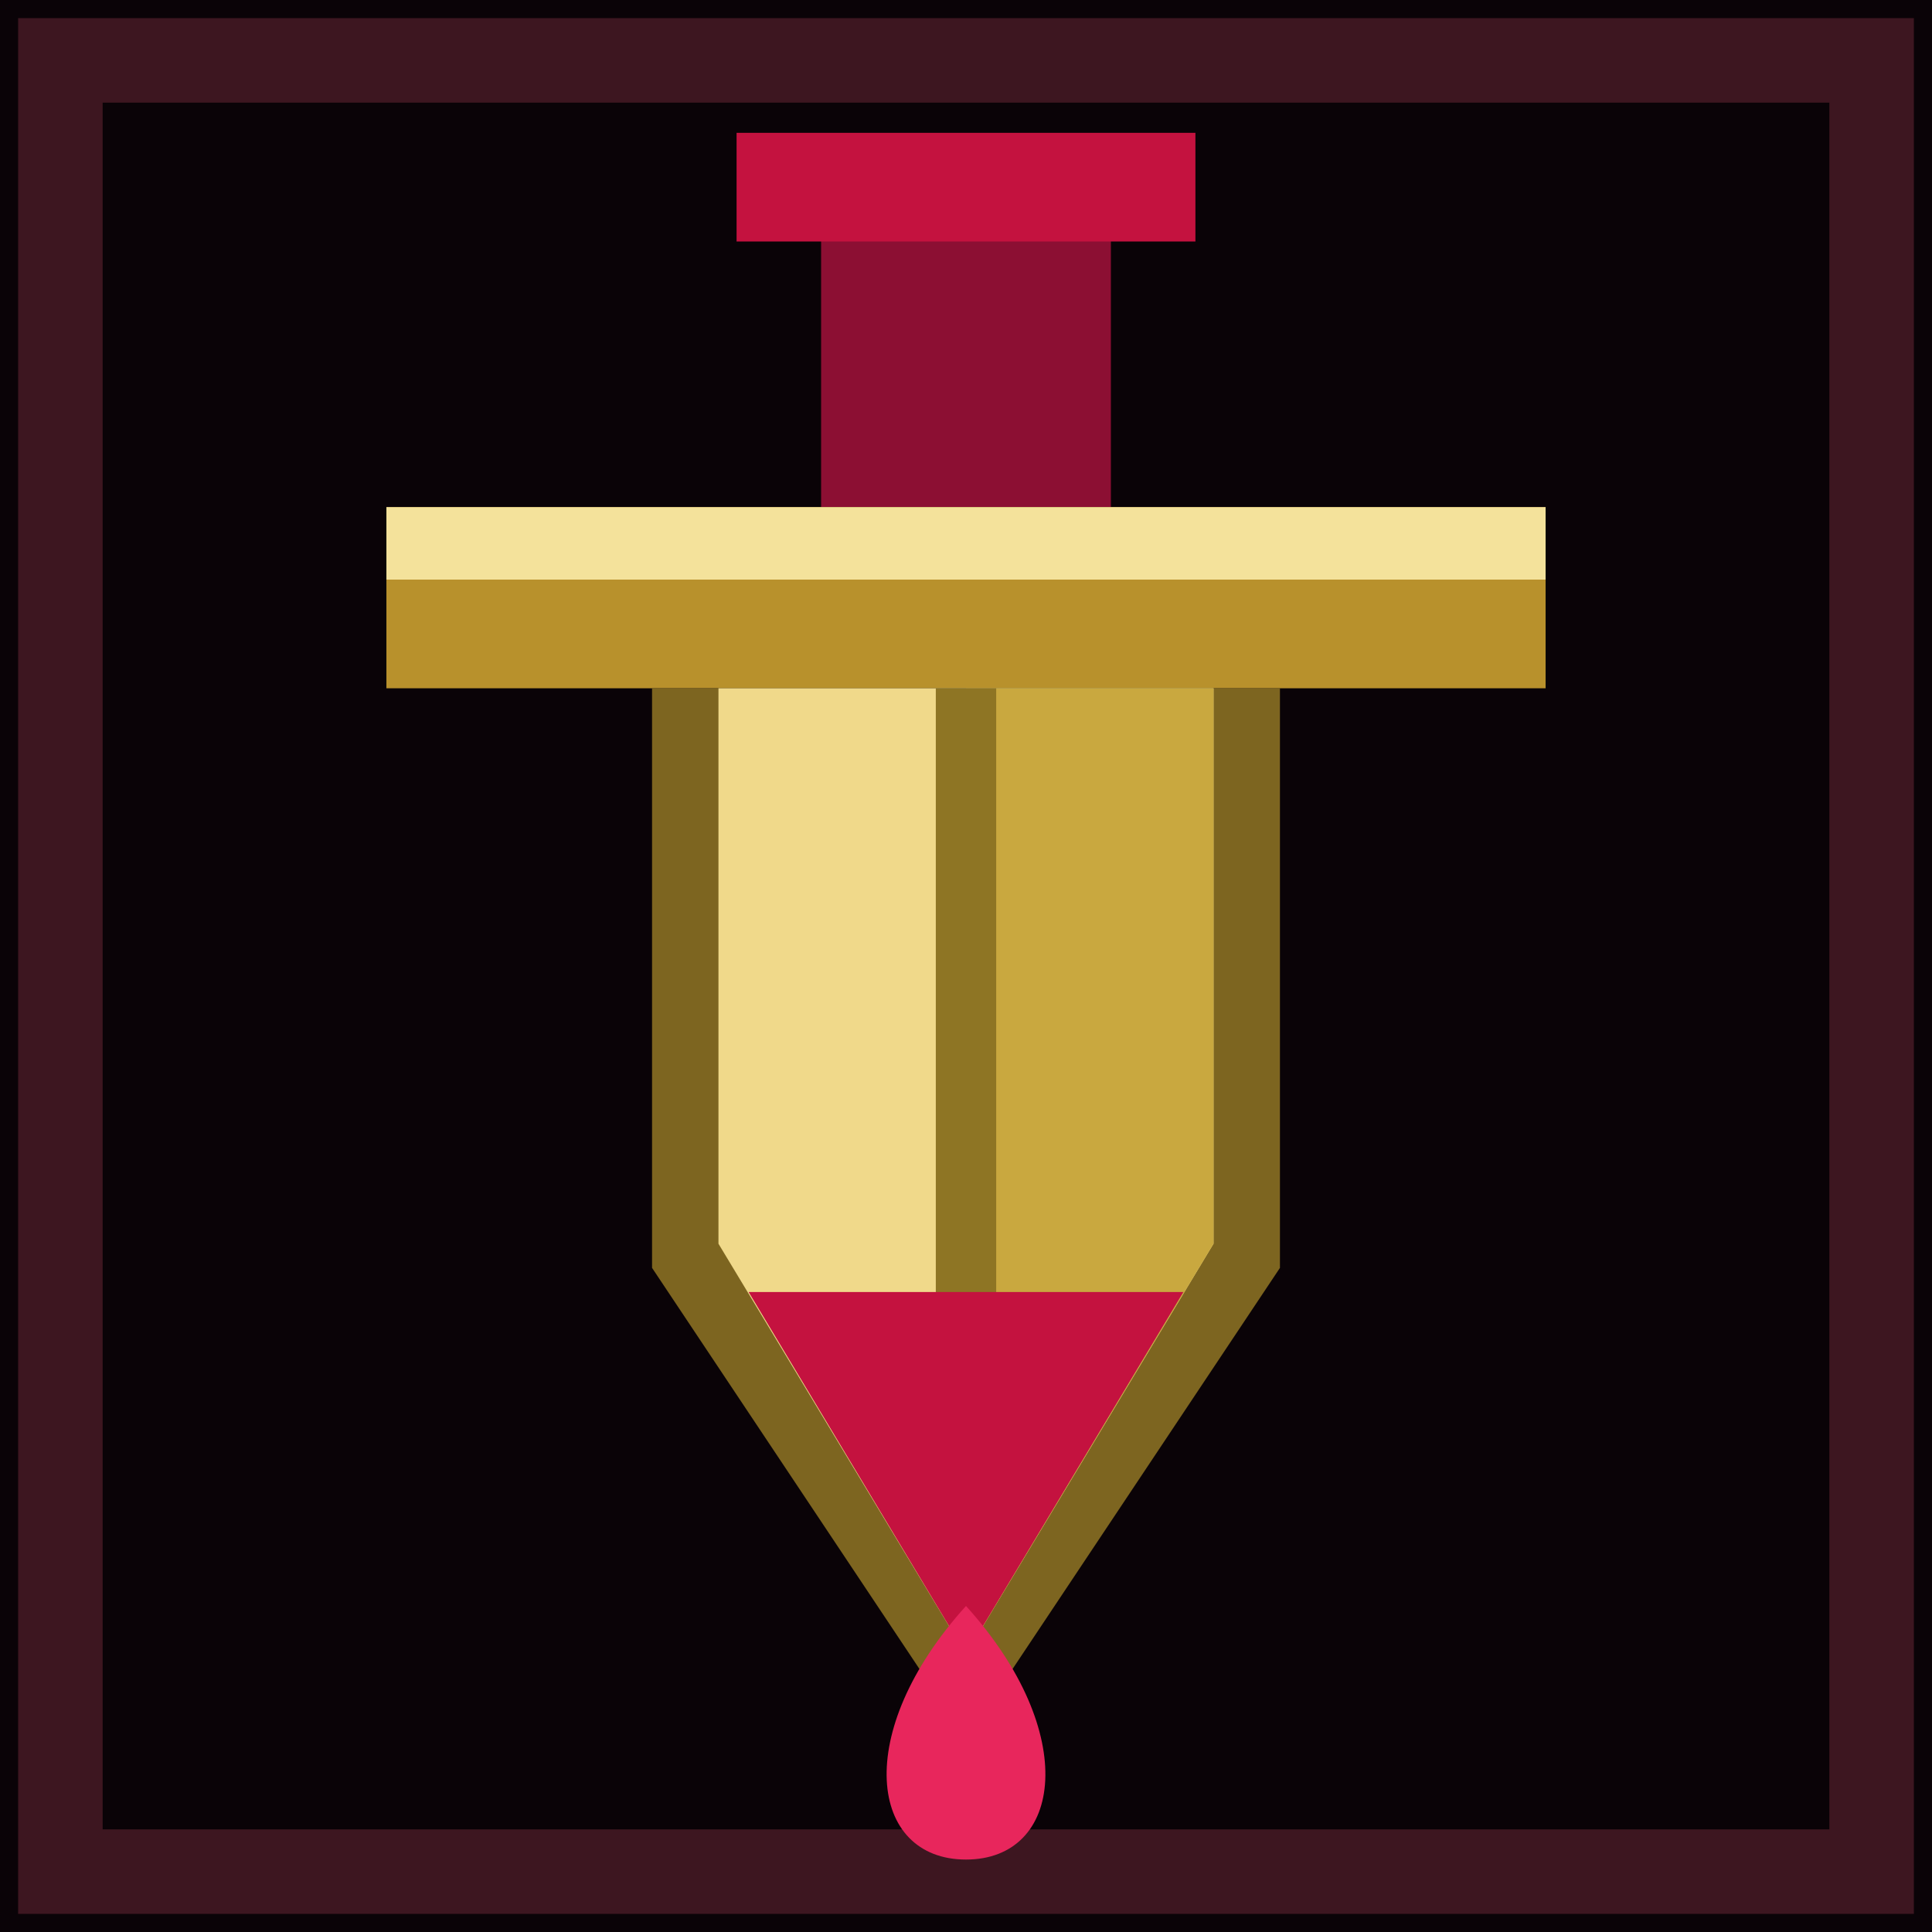
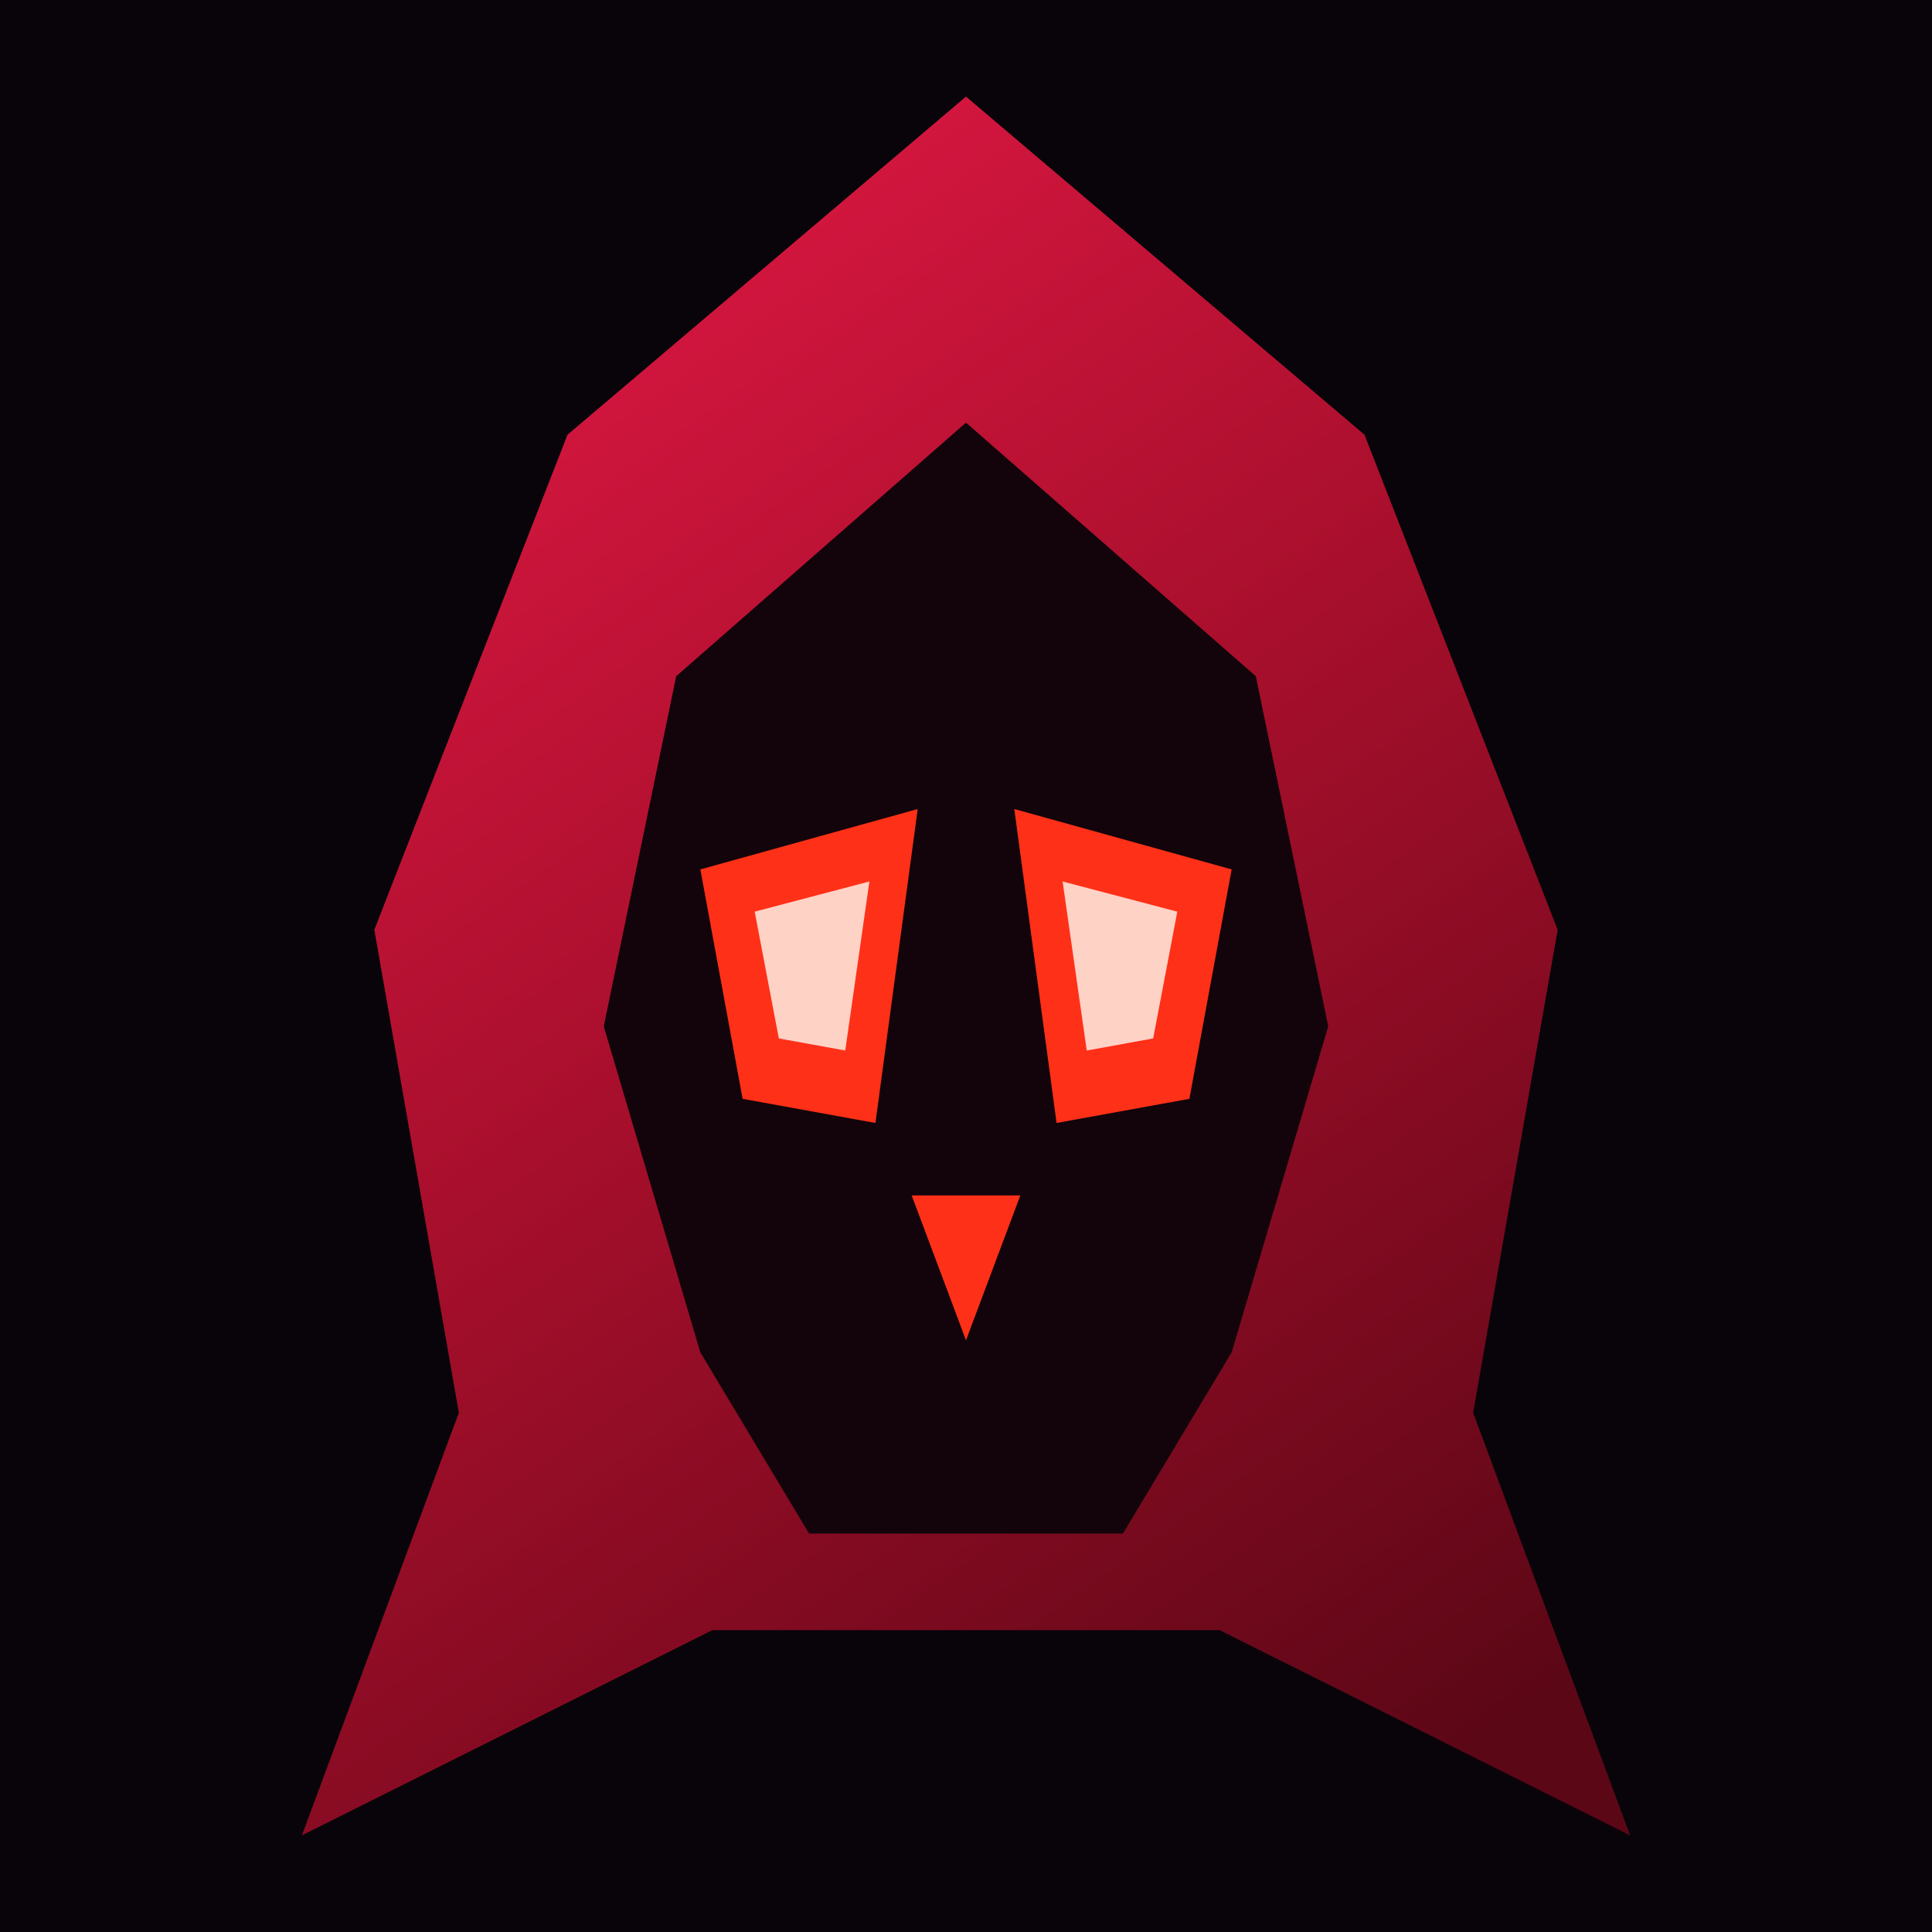
<svg xmlns="http://www.w3.org/2000/svg" viewBox="0 0 32 32">
-   <rect width="32" height="32" fill="#0a0307" />
-   <rect x="1" y="1" width="30" height="30" fill="none" stroke="#3d1620" stroke-width="1.4" />
-   <rect x="13.6" y="3" width="4.8" height="5.4" fill="#8c0f33" />
-   <rect x="12.2" y="2.2" width="7.6" height="1.8" fill="#c4123f" />
-   <rect x="6.4" y="8.4" width="19.2" height="3" fill="#b8912c" />
-   <rect x="6.4" y="8.4" width="19.2" height="1.2" fill="#f4e29b" />
-   <path d="M10.8 11.4 L21.2 11.4 L21.2 21 L16 28.8 L10.8 21 Z" fill="#7d6520" />
-   <path d="M11.9 11.4 L20.1 11.4 L20.1 20.6 L16 27.4 L11.9 20.6 Z" fill="#f0d98a" />
-   <path d="M16 11.4 L20.1 11.4 L20.1 20.6 L16 27.4 Z" fill="#c9a83f" />
-   <rect x="15.5" y="11.4" width="1" height="13.4" fill="#8e7524" />
-   <path d="M12.4 21.4 L19.6 21.4 L16 27.4 Z" fill="#c4123f" />
-   <path d="M16 26.6 c1.9 2.1 1.6 4.2 0 4.2 c-1.6 0 -1.9 -2.1 0 -4.2 Z" fill="#e8265c" />
+   <defs>
+     <linearGradient id="hood" x1="0.24" y1="0" x2="0.78" y2="1">
+       <stop offset="0" stop-color="#e01844" />
+       <stop offset="0.44" stop-color="#a80f2c" />
+       <stop offset="1" stop-color="#5c0716" />
+     </linearGradient>
+   </defs>
+   <rect width="32" height="32" fill="#08040a" />
+   <path d="M16 1.6 L22.6 7.2 L25.8 15.4 L24.4 23.4 L27 30.4 L20.2 27 L11.8 27 L5 30.4 L7.6 23.4 L6.2 15.4 L9.4 7.2 Z" fill="url(#hood)" />
+   <path d="M16 7 L20.8 11.2 L22 17 L20.4 22.4 L18.6 25.4 L13.4 25.4 L11.6 22.4 L10 17 L11.2 11.2 Z" fill="#12040a" />
+   <path d="M11.6 14.4 L15.2 13.4 L14.5 18.6 L12.3 18.2 Z" fill="#ff3018" />
+   <path d="M20.4 14.4 L16.8 13.4 L17.5 18.6 L19.7 18.2 Z" fill="#ff3018" />
+   <path d="M12.5 15.1 L14.4 14.6 L14 17.4 L12.9 17.2 Z" fill="#ffd2c6" />
+   <path d="M19.5 15.1 L17.6 14.6 L18 17.4 L19.1 17.2 Z" fill="#ffd2c6" />
+   <path d="M15.1 19.8 L16.9 19.8 L16 22.2 Z" fill="#ff3018" />
</svg>
